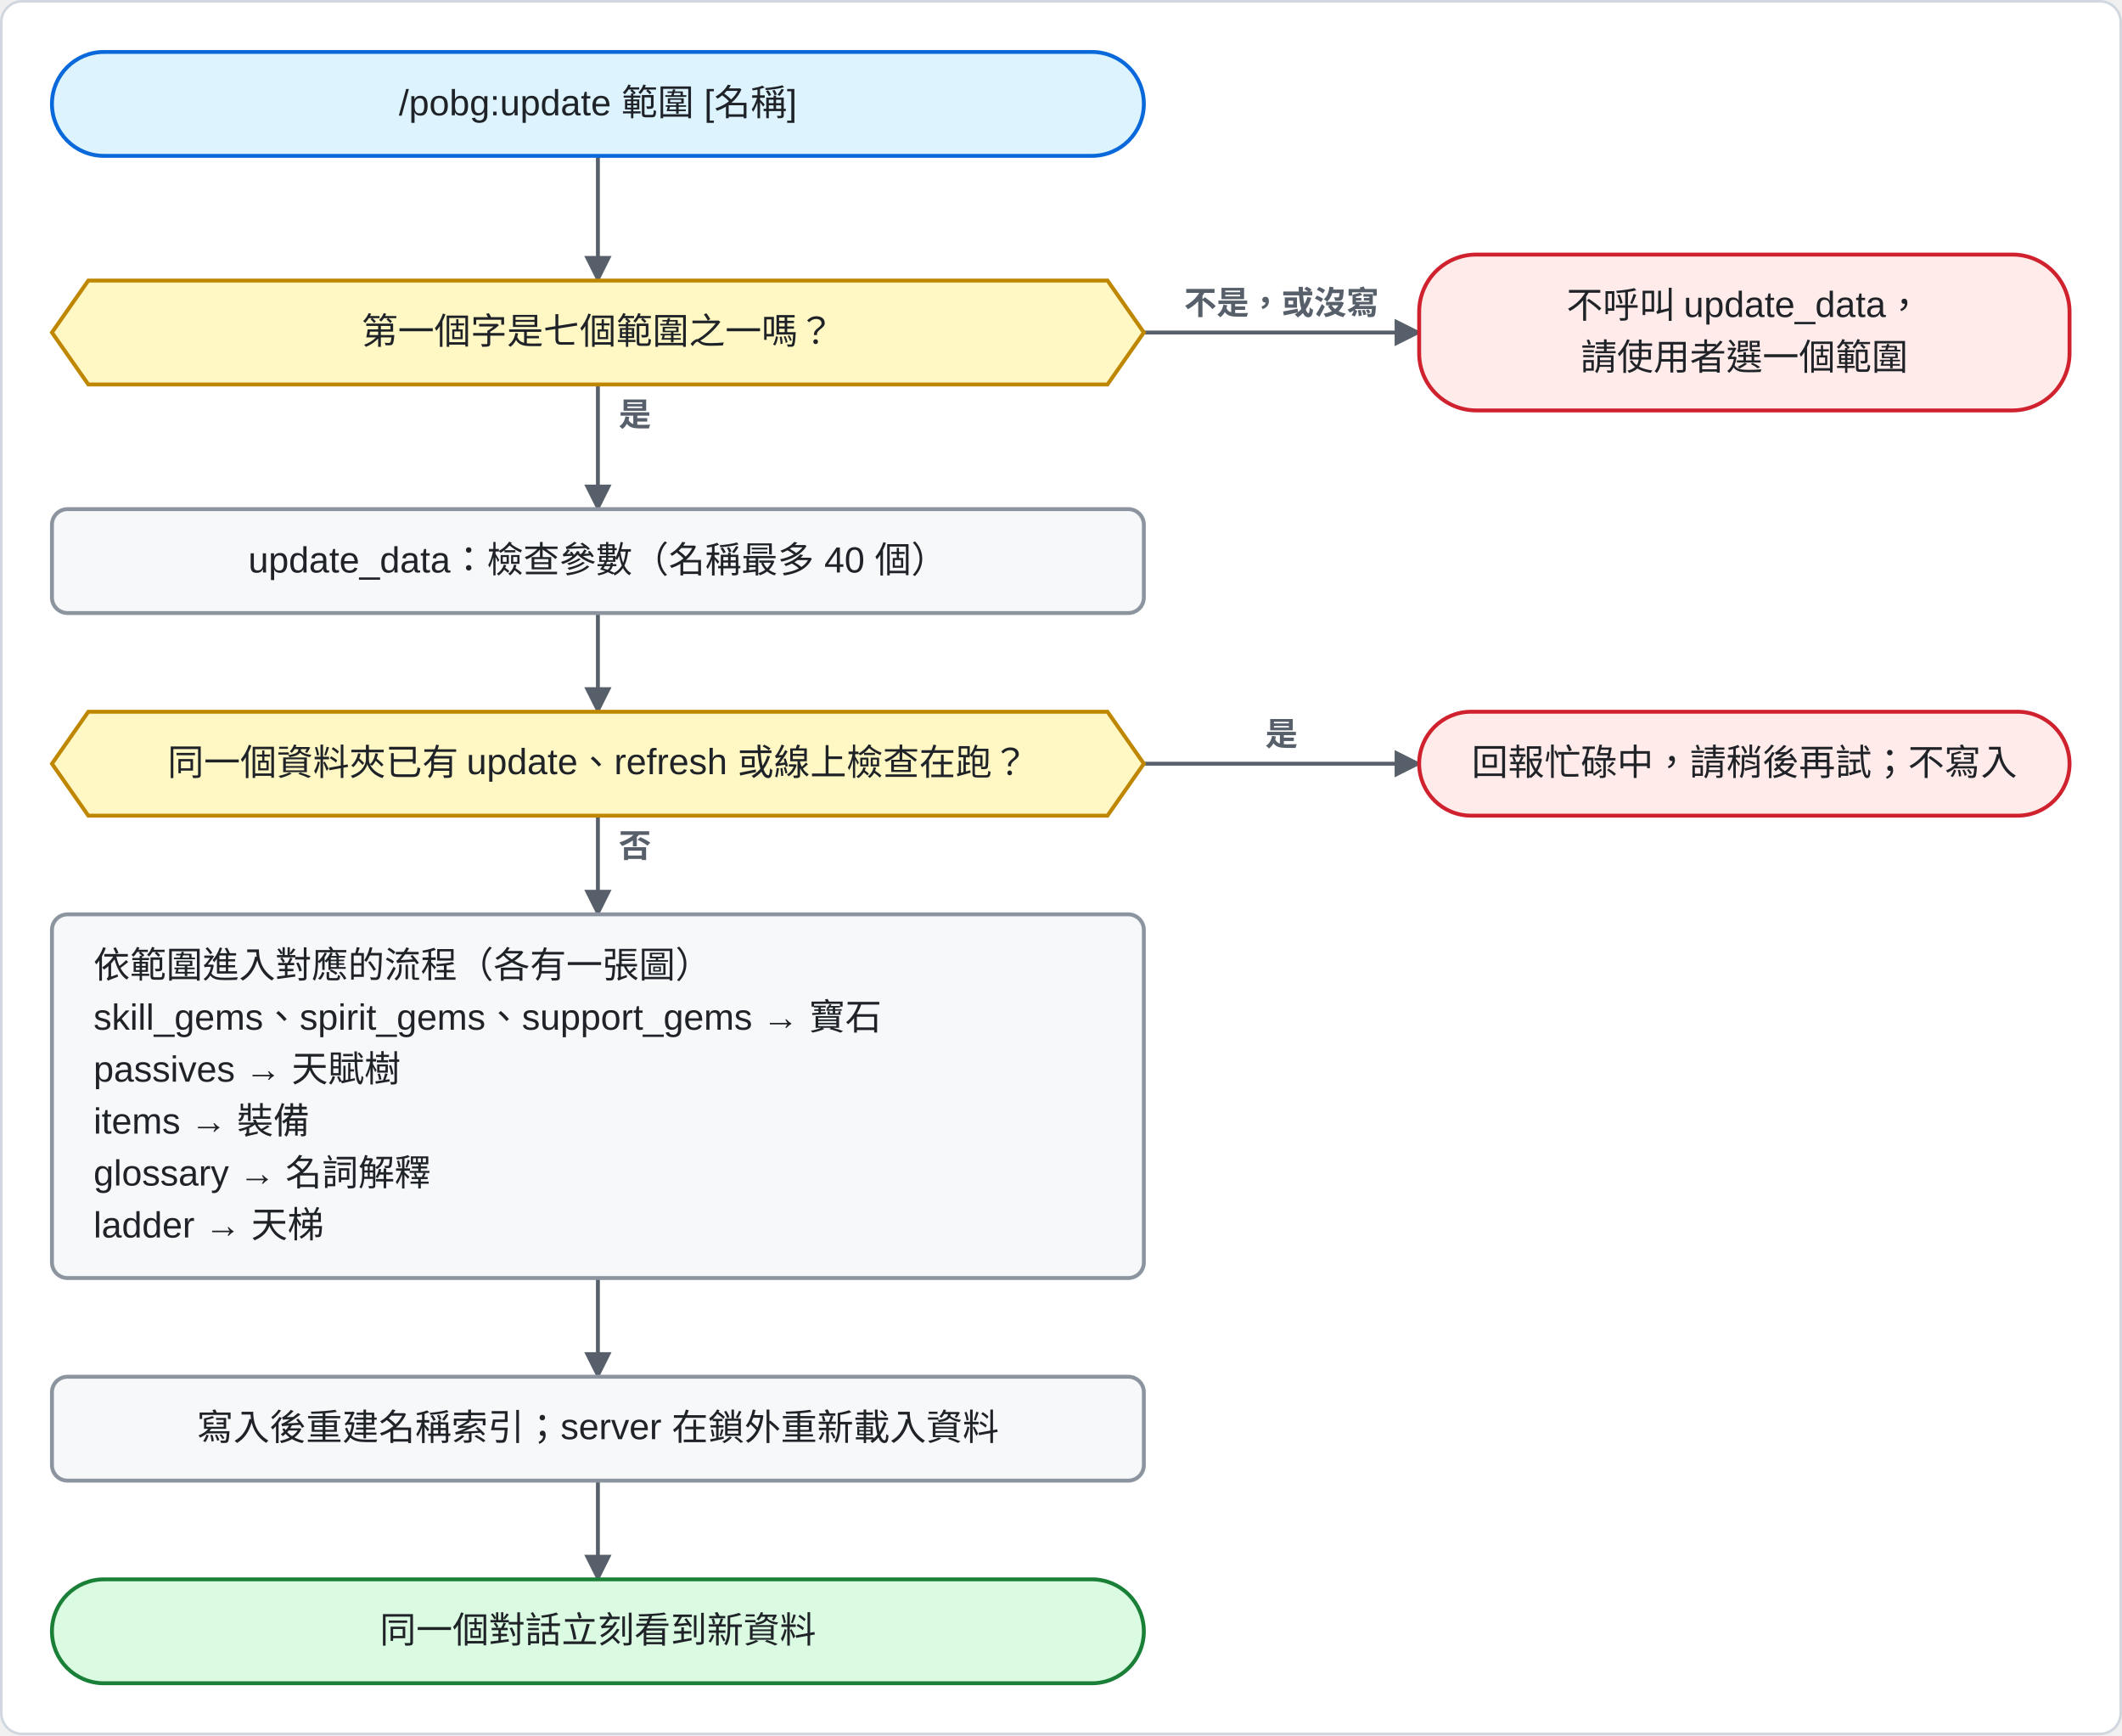
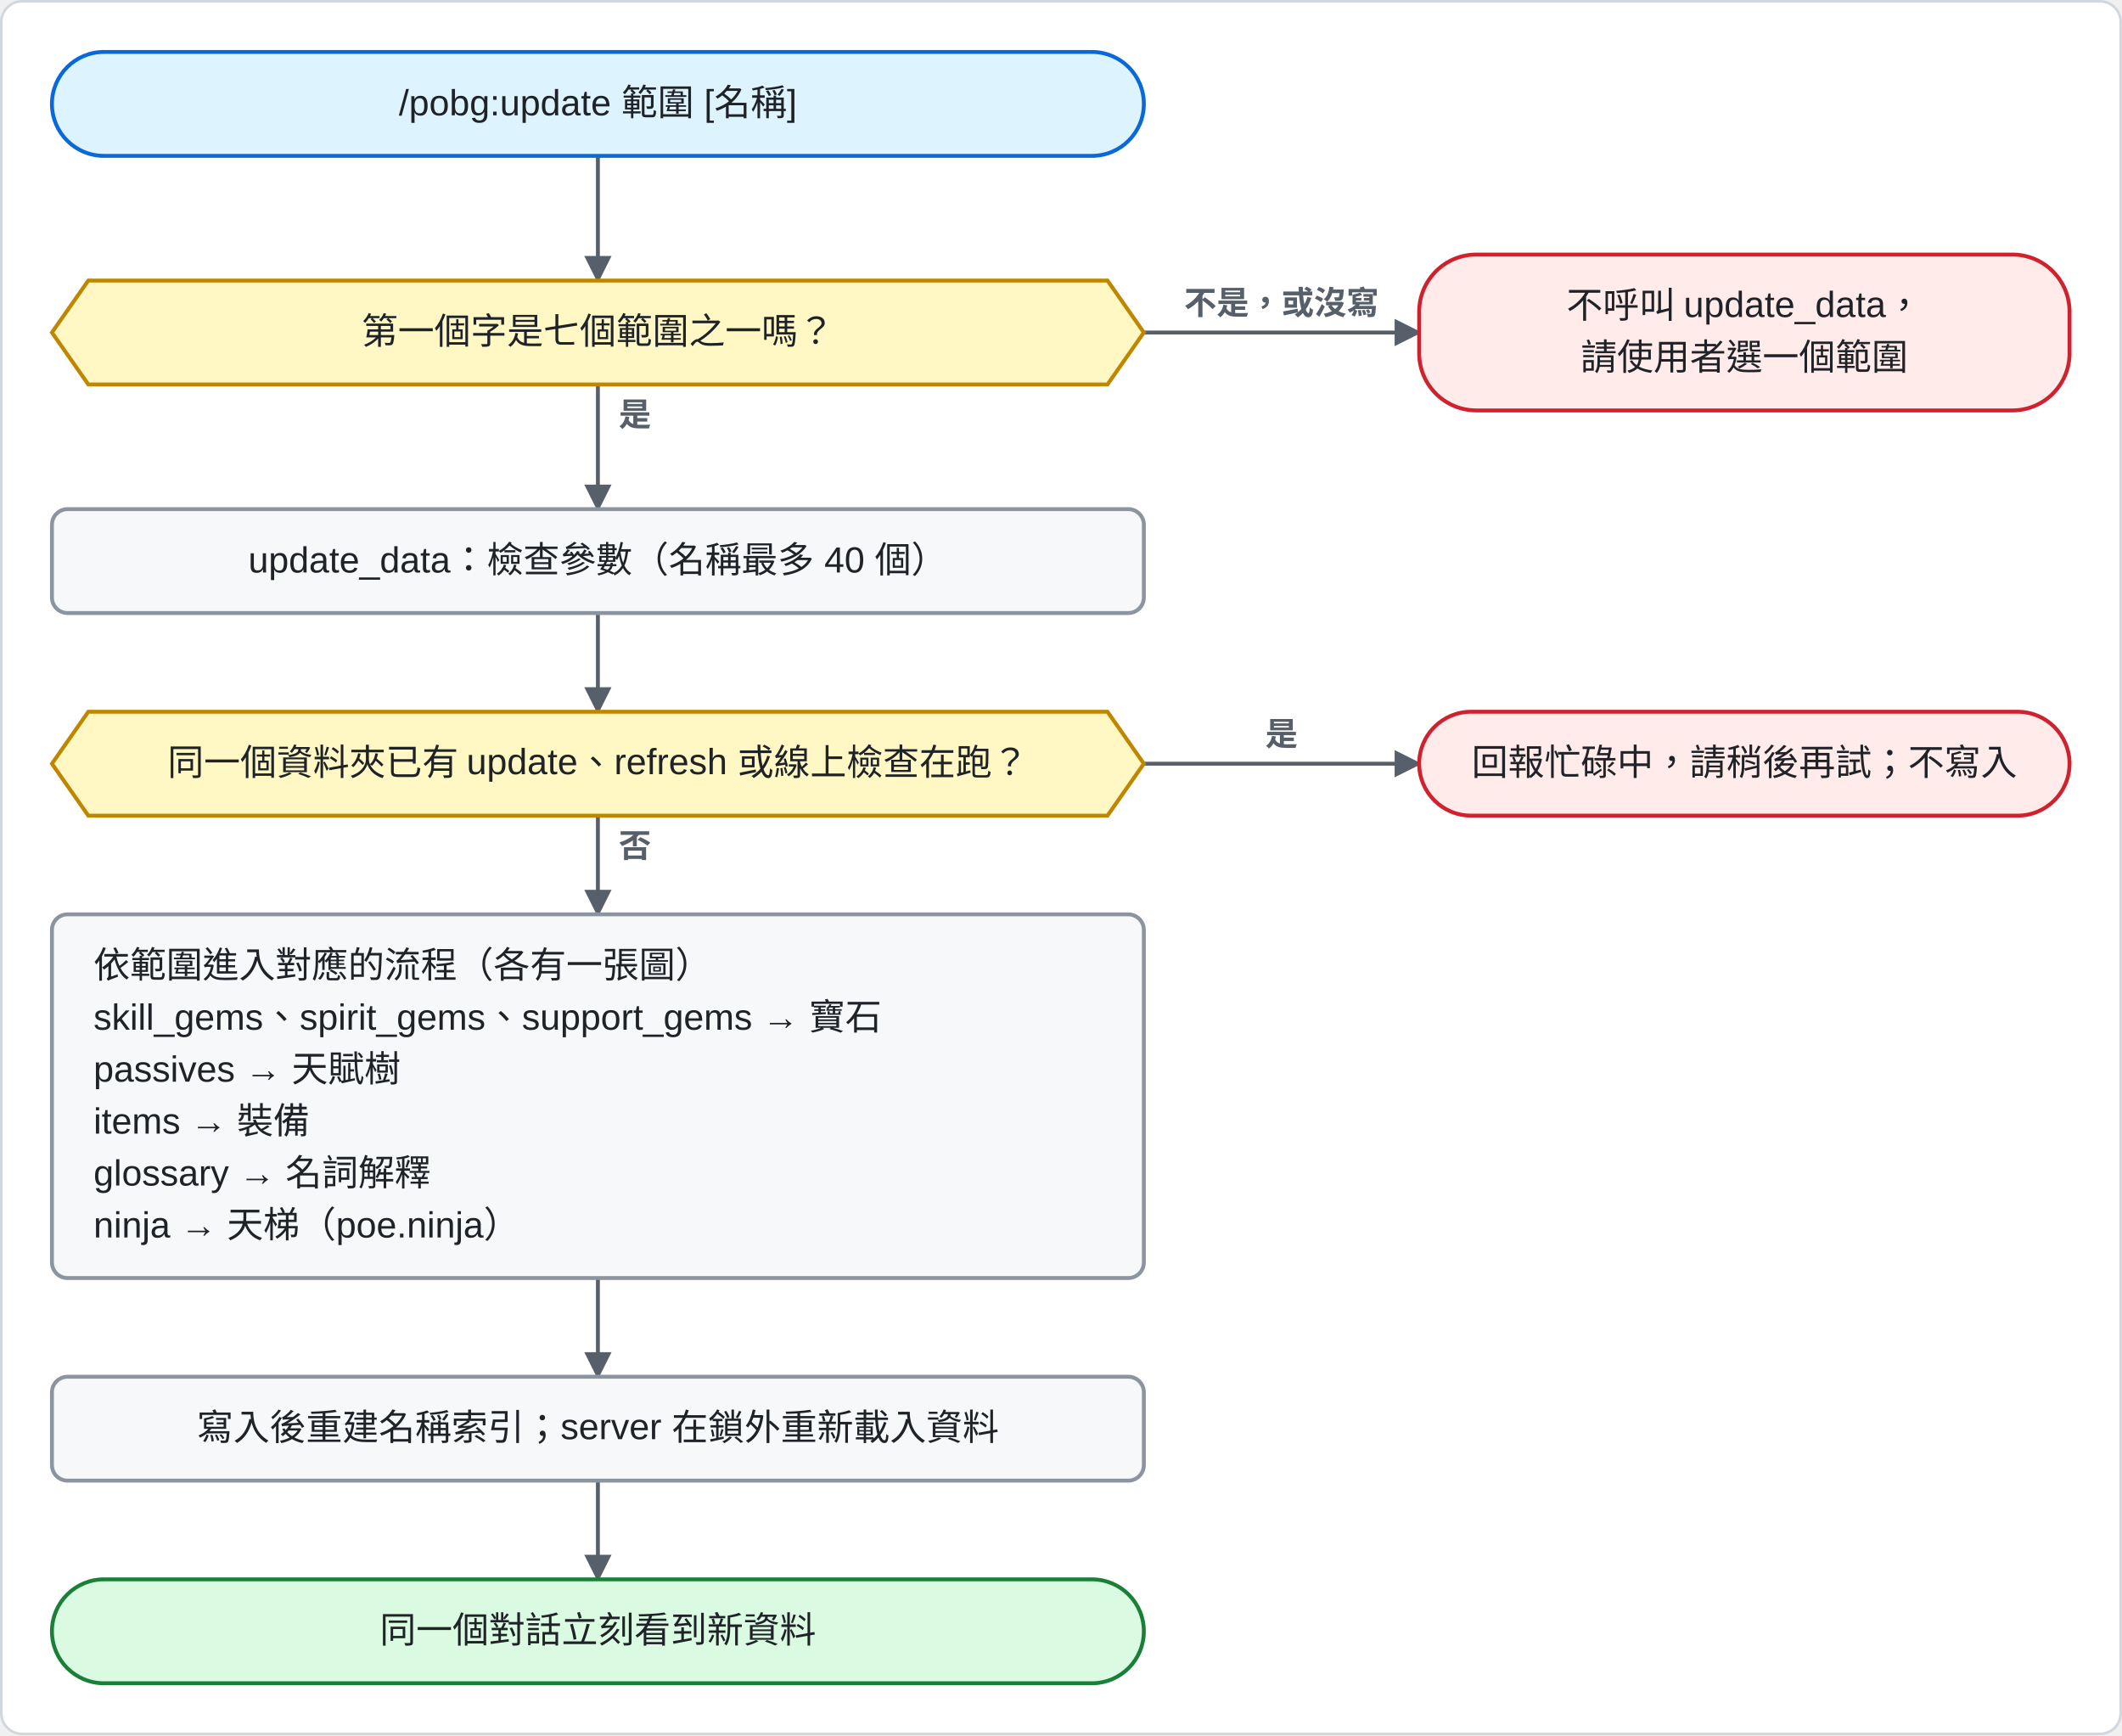
<svg xmlns="http://www.w3.org/2000/svg" width="817" height="668" viewBox="0 0 817 668" font-family="&quot;Segoe UI&quot;, &quot;Helvetica Neue&quot;, Arial, &quot;Microsoft JhengHei&quot;, &quot;PingFang TC&quot;, &quot;Noto Sans TC&quot;, &quot;Noto Sans CJK TC&quot;, sans-serif" font-size="14" fill="#1f2328">
  <defs>
    <marker id="arrow" viewBox="0 0 10 10" refX="9" refY="5" markerWidth="7" markerHeight="7" orient="auto-start-reverse">
      <path d="M0,0 L10,5 L0,10 z" fill="#57606a" />
    </marker>
  </defs>
  <rect x="0.5" y="0.5" width="816" height="667" rx="8" fill="#ffffff" stroke="#d0d7de" />
  <polyline points="230.2,60.0 230.2,108.0" fill="none" stroke="#57606a" stroke-width="1.5" stroke-linejoin="round" marker-end="url(#arrow)" />
  <polyline points="440.4,128.0 546.4,128.0" fill="none" stroke="#57606a" stroke-width="1.5" stroke-linejoin="round" marker-end="url(#arrow)" />
  <polyline points="230.2,148.0 230.2,196.0" fill="none" stroke="#57606a" stroke-width="1.5" stroke-linejoin="round" marker-end="url(#arrow)" />
  <polyline points="230.2,236.0 230.2,274.0" fill="none" stroke="#57606a" stroke-width="1.5" stroke-linejoin="round" marker-end="url(#arrow)" />
  <polyline points="440.4,294.0 546.4,294.0" fill="none" stroke="#57606a" stroke-width="1.5" stroke-linejoin="round" marker-end="url(#arrow)" />
  <polyline points="230.2,314.0 230.2,352.0" fill="none" stroke="#57606a" stroke-width="1.5" stroke-linejoin="round" marker-end="url(#arrow)" />
  <polyline points="230.2,492.0 230.2,530.0" fill="none" stroke="#57606a" stroke-width="1.5" stroke-linejoin="round" marker-end="url(#arrow)" />
  <polyline points="230.2,570.0 230.2,608.0" fill="none" stroke="#57606a" stroke-width="1.5" stroke-linejoin="round" marker-end="url(#arrow)" />
  <rect x="20.0" y="20.0" width="420.4" height="40.0" rx="20.0" fill="#ddf4ff" stroke="#0969da" stroke-width="1.5" />
  <text x="230.2" y="44.4" text-anchor="middle">/pobg:update 範圍 [名稱]</text>
  <polygon points="34.0,108.0 426.4,108.0 440.4,128.0 426.4,148.0 34.0,148.0 20.0,128.0" fill="#fff8c5" stroke="#bf8700" stroke-width="1.5" />
  <text x="230.2" y="132.4" text-anchor="middle">第一個字是七個範圍之一嗎？</text>
  <rect x="546.4" y="98.0" width="250.4" height="60.0" rx="22.0" fill="#ffebe9" stroke="#cf222e" stroke-width="1.5" />
  <text x="671.6" y="122.4" text-anchor="middle">不呼叫 update_data，</text>
  <text x="671.6" y="142.4" text-anchor="middle">請使用者選一個範圍</text>
  <rect x="20.0" y="196.0" width="420.4" height="40.0" rx="6.0" fill="#f6f8fa" stroke="#8c959f" stroke-width="1.5" />
  <text x="230.2" y="220.4" text-anchor="middle">update_data：檢查參數（名稱最多 40 個）</text>
  <polygon points="34.0,274.0 426.4,274.0 440.4,294.0 426.4,314.0 34.0,314.0 20.0,294.0" fill="#fff8c5" stroke="#bf8700" stroke-width="1.5" />
  <text x="230.2" y="298.4" text-anchor="middle">同一個資料夾已有 update、refresh 或線上檢查在跑？</text>
  <rect x="546.4" y="274.0" width="250.4" height="40.0" rx="20.0" fill="#ffebe9" stroke="#cf222e" stroke-width="1.5" />
  <text x="671.6" y="298.4" text-anchor="middle">回報忙碌中，請稍後再試；不寫入</text>
  <rect x="20.0" y="352.0" width="420.4" height="140.0" rx="6.0" fill="#f6f8fa" stroke="#8c959f" stroke-width="1.5" />
  <text x="36.0" y="376.4" text-anchor="start">依範圍進入對應的流程（各有一張圖）</text>
  <text x="36.0" y="396.4" text-anchor="start">skill_gems、spirit_gems、support_gems → 寶石</text>
  <text x="36.0" y="416.4" text-anchor="start">passives → 天賦樹</text>
  <text x="36.0" y="436.4" text-anchor="start">items → 裝備</text>
  <text x="36.0" y="456.4" text-anchor="start">glossary → 名詞解釋</text>
-   <text x="36.0" y="476.4" text-anchor="start">ladder → 天梯</text>
+   <text x="36.0" y="476.4" text-anchor="start">ninja → 天梯（poe.ninja）</text>
  <rect x="20.0" y="530.0" width="420.4" height="40.0" rx="6.0" fill="#f6f8fa" stroke="#8c959f" stroke-width="1.5" />
  <text x="230.2" y="554.4" text-anchor="middle">寫入後重建名稱索引；server 在鎖外重新載入資料</text>
  <rect x="20.0" y="608.0" width="420.4" height="40.0" rx="20.0" fill="#dafbe1" stroke="#1a7f37" stroke-width="1.5" />
  <text x="230.2" y="632.4" text-anchor="middle">同一個對話立刻看到新資料</text>
  <text x="493.4" y="121.0" text-anchor="middle" font-size="12.5" font-weight="600" fill="#57606a" stroke="#ffffff" stroke-width="4" stroke-linejoin="round" paint-order="stroke">不是，或沒寫</text>
  <text x="238.2" y="164.0" text-anchor="start" font-size="12.5" font-weight="600" fill="#57606a" stroke="#ffffff" stroke-width="4" stroke-linejoin="round" paint-order="stroke">是</text>
  <text x="493.4" y="287.0" text-anchor="middle" font-size="12.5" font-weight="600" fill="#57606a" stroke="#ffffff" stroke-width="4" stroke-linejoin="round" paint-order="stroke">是</text>
  <text x="238.2" y="330.0" text-anchor="start" font-size="12.5" font-weight="600" fill="#57606a" stroke="#ffffff" stroke-width="4" stroke-linejoin="round" paint-order="stroke">否</text>
</svg>
